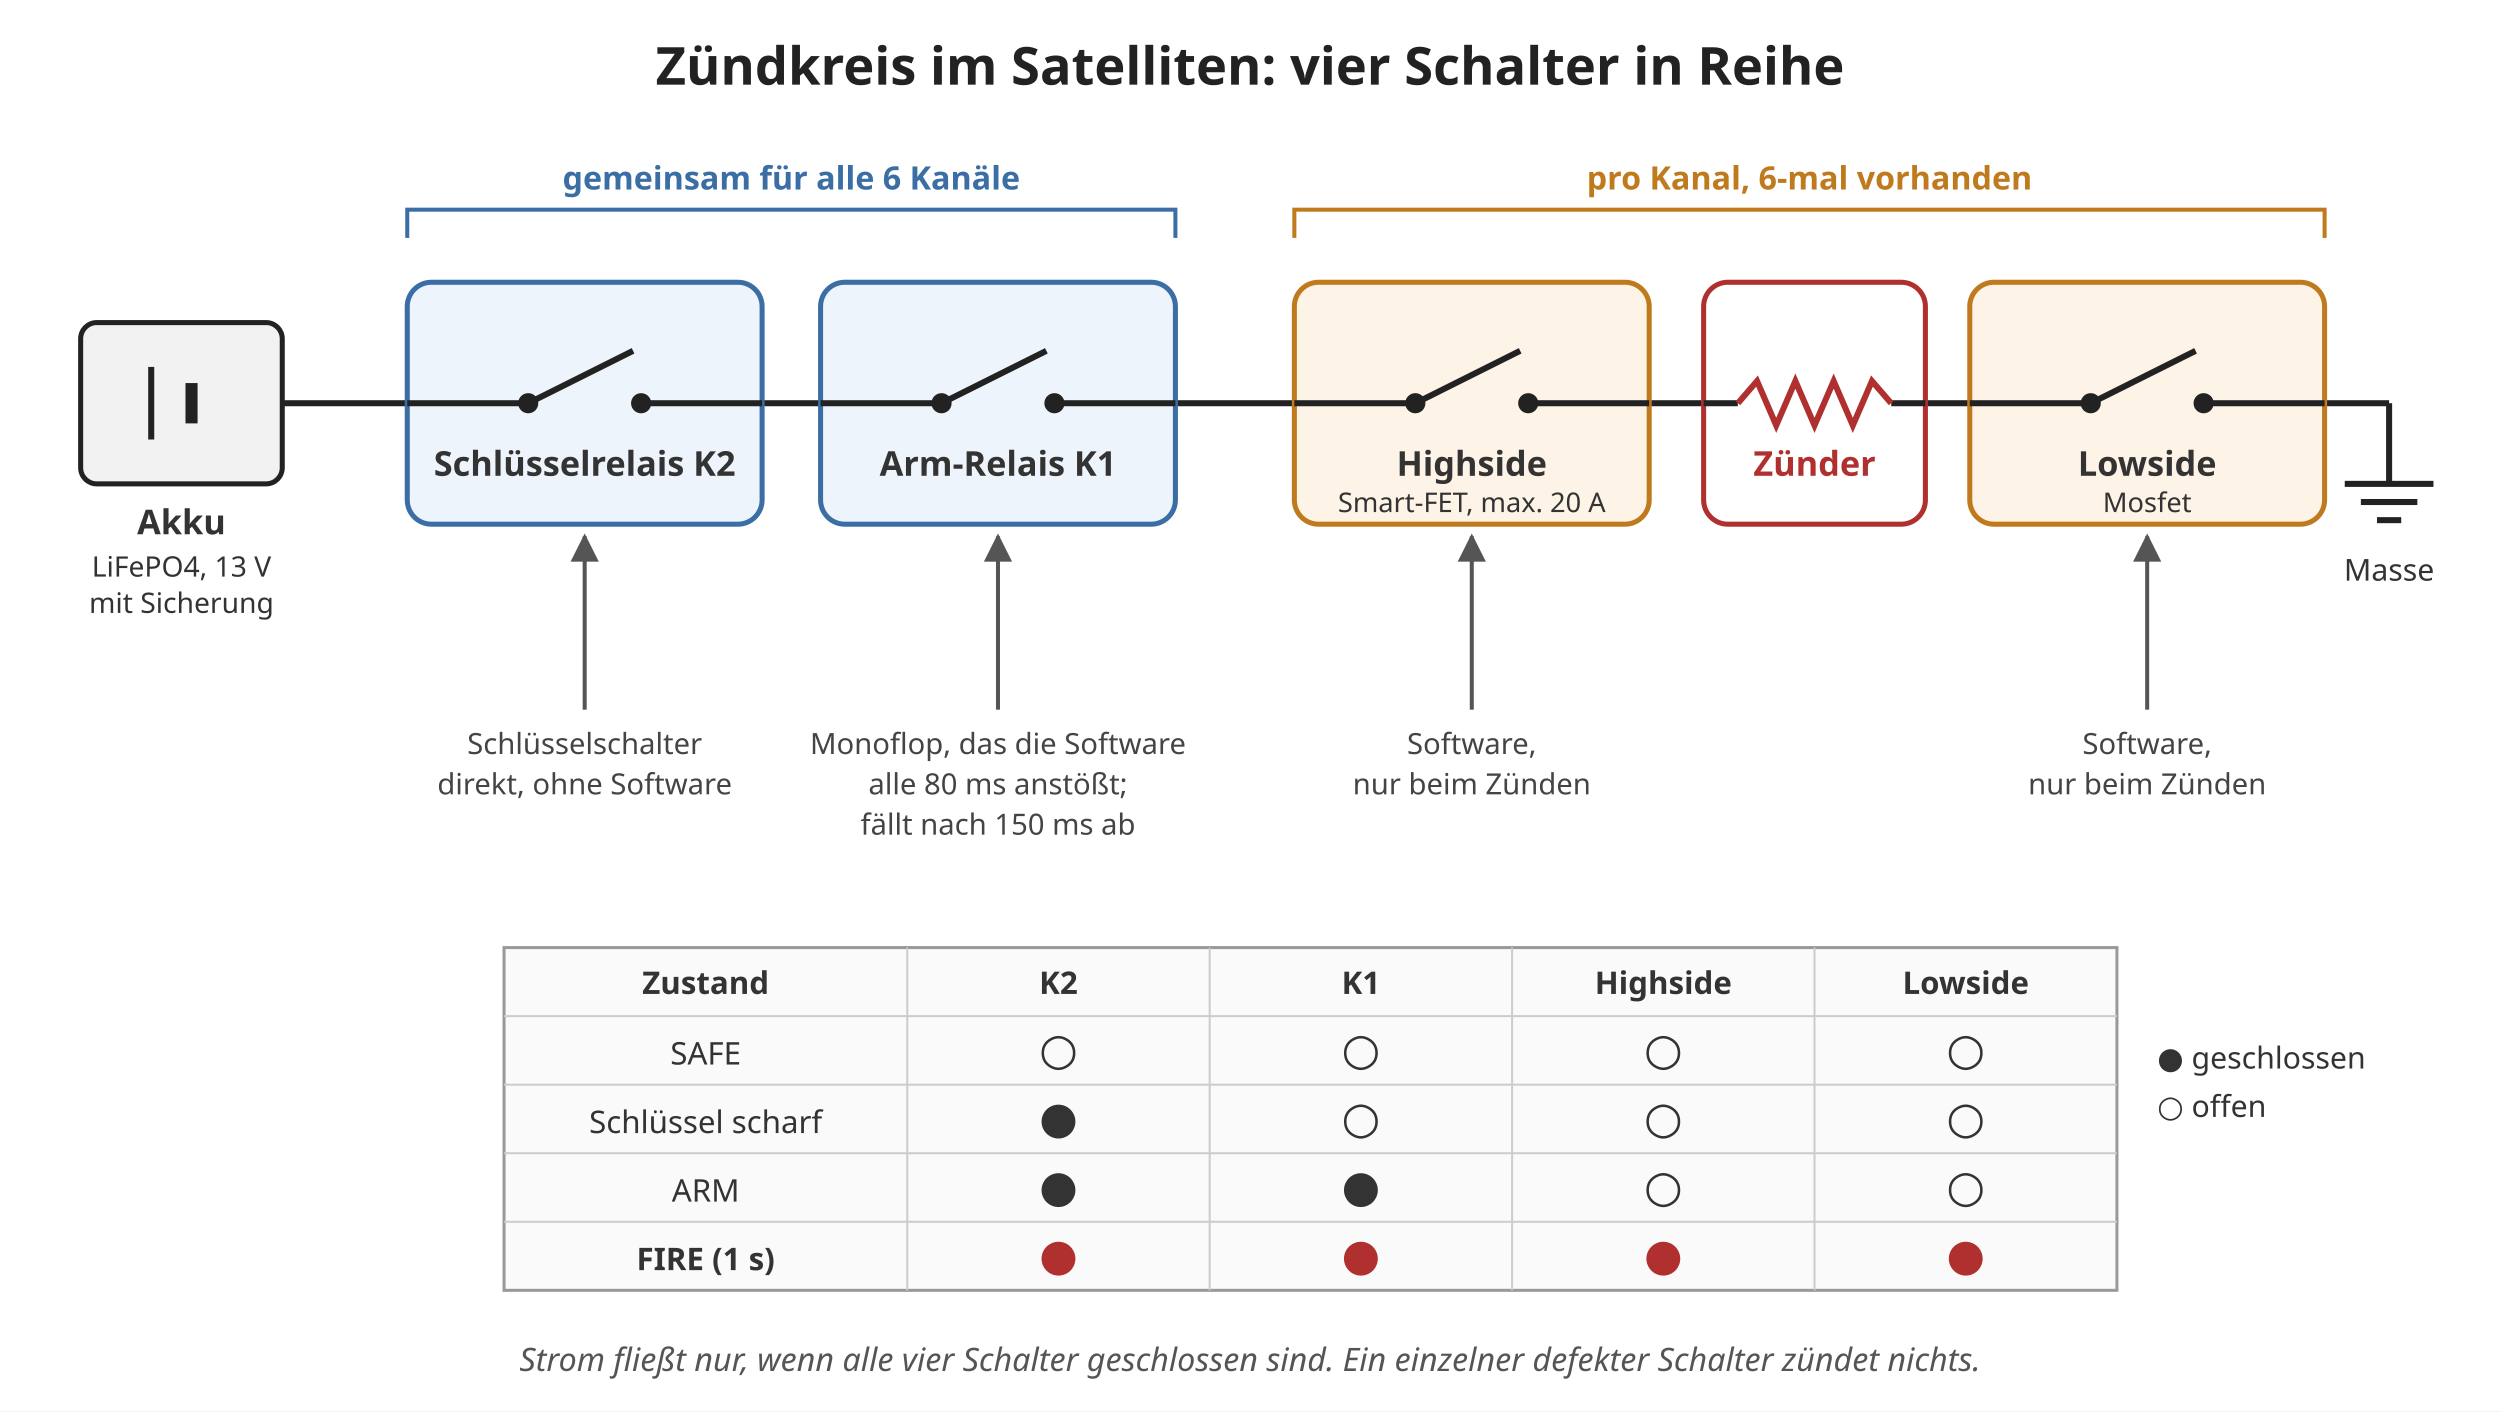
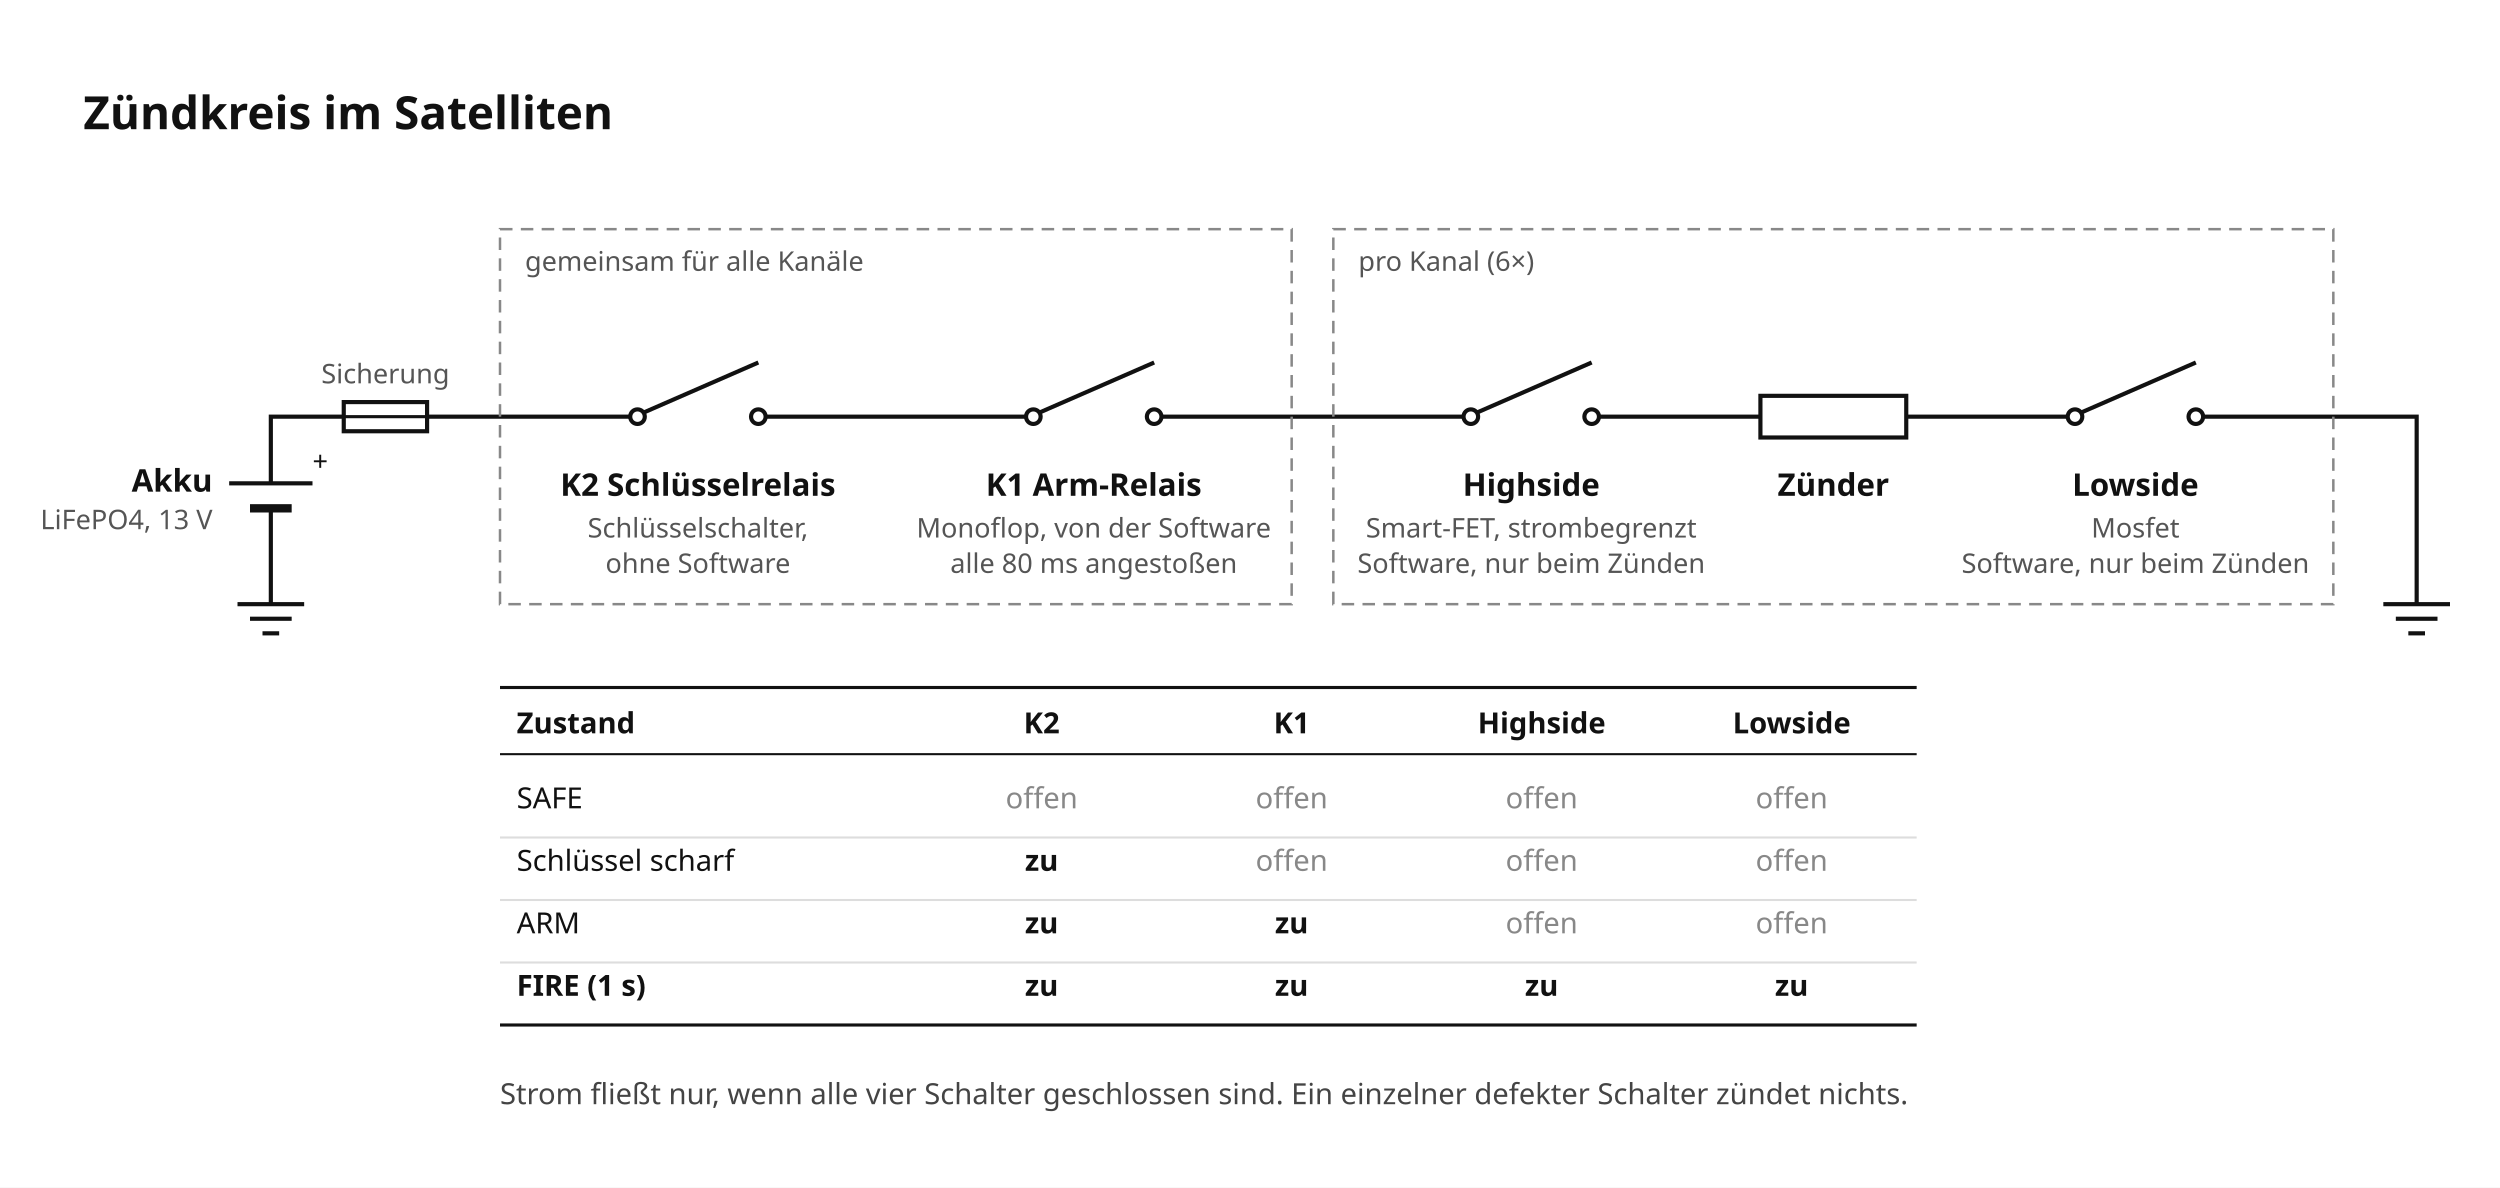
- <svg xmlns="http://www.w3.org/2000/svg" width="1240" height="700" viewBox="0 0 1240 700" font-family="Noto Sans, DejaVu Sans, Arial, sans-serif">
-   <defs>
-     <marker id="ar" viewBox="0 0 10 10" refX="9" refY="5" markerWidth="7" markerHeight="7" orient="auto">
-       <path d="M0,0 L10,5 L0,10 z" fill="#555" />
-     </marker>
-   </defs>
-   <rect width="1240" height="700" fill="#fff" />
-   <text x="620" y="42" font-size="26" font-weight="bold" text-anchor="middle" fill="#222">Zündkreis im Satelliten: vier Schalter in Reihe</text>
-   <line x1="140" y1="200" x2="1185" y2="200" stroke="#222" stroke-width="3" />
-   <rect x="40" y="160" width="100" height="80" rx="8" fill="#f2f2f2" stroke="#222" stroke-width="2.5" />
-   <line x1="75" y1="182" x2="75" y2="218" stroke="#222" stroke-width="3" />
-   <line x1="95" y1="190" x2="95" y2="210" stroke="#222" stroke-width="6" />
-   <text x="90" y="265" font-size="17" text-anchor="middle" font-weight="bold" font-style="normal" fill="#333">Akku</text>
-   <text x="90" y="286" font-size="14" text-anchor="middle" font-weight="normal" font-style="normal" fill="#333">LiFePO4, 13 V</text>
-   <text x="90" y="304" font-size="14" text-anchor="middle" font-weight="normal" font-style="normal" fill="#333">mit Sicherung</text>
-   <rect x="202" y="140" width="176" height="120" rx="12" fill="#eef4fb" stroke="#3a6ea5" stroke-width="2.5" />
-   <line x1="202" y1="200" x2="262" y2="200" stroke="#222" stroke-width="3" />
-   <line x1="318" y1="200" x2="378" y2="200" stroke="#222" stroke-width="3" />
-   <rect x="263" y="188" width="54" height="24" fill="#eef4fb" />
-   <circle cx="262" cy="200" r="5" fill="#222" />
-   <circle cx="318" cy="200" r="5" fill="#222" />
-   <line x1="262" y1="200" x2="314" y2="174" stroke="#222" stroke-width="3" />
-   <text x="290" y="236" font-size="17" text-anchor="middle" font-weight="bold" font-style="normal" fill="#333">Schlüsselrelais K2</text>
-   <text x="290" y="254" font-size="13.5" text-anchor="middle" font-weight="normal" font-style="normal" fill="#333" />
-   <rect x="407" y="140" width="176" height="120" rx="12" fill="#eef4fb" stroke="#3a6ea5" stroke-width="2.5" />
-   <line x1="407" y1="200" x2="467" y2="200" stroke="#222" stroke-width="3" />
-   <line x1="523" y1="200" x2="583" y2="200" stroke="#222" stroke-width="3" />
-   <rect x="468" y="188" width="54" height="24" fill="#eef4fb" />
-   <circle cx="467" cy="200" r="5" fill="#222" />
-   <circle cx="523" cy="200" r="5" fill="#222" />
-   <line x1="467" y1="200" x2="519" y2="174" stroke="#222" stroke-width="3" />
-   <text x="495" y="236" font-size="17" text-anchor="middle" font-weight="bold" font-style="normal" fill="#333">Arm-Relais K1</text>
-   <text x="495" y="254" font-size="13.5" text-anchor="middle" font-weight="normal" font-style="normal" fill="#333" />
-   <rect x="642" y="140" width="176" height="120" rx="12" fill="#fdf3e7" stroke="#c07a1e" stroke-width="2.5" />
-   <line x1="642" y1="200" x2="702" y2="200" stroke="#222" stroke-width="3" />
-   <line x1="758" y1="200" x2="818" y2="200" stroke="#222" stroke-width="3" />
-   <rect x="703" y="188" width="54" height="24" fill="#fdf3e7" />
-   <circle cx="702" cy="200" r="5" fill="#222" />
-   <circle cx="758" cy="200" r="5" fill="#222" />
-   <line x1="702" y1="200" x2="754" y2="174" stroke="#222" stroke-width="3" />
-   <text x="730" y="236" font-size="17" text-anchor="middle" font-weight="bold" font-style="normal" fill="#333">Highside</text>
-   <text x="730" y="254" font-size="13.5" text-anchor="middle" font-weight="normal" font-style="normal" fill="#333">Smart-FET, max. 20 A</text>
-   <rect x="977" y="140" width="176" height="120" rx="12" fill="#fdf3e7" stroke="#c07a1e" stroke-width="2.5" />
-   <line x1="977" y1="200" x2="1037" y2="200" stroke="#222" stroke-width="3" />
-   <line x1="1093" y1="200" x2="1153" y2="200" stroke="#222" stroke-width="3" />
-   <rect x="1038" y="188" width="54" height="24" fill="#fdf3e7" />
-   <circle cx="1037" cy="200" r="5" fill="#222" />
-   <circle cx="1093" cy="200" r="5" fill="#222" />
-   <line x1="1037" y1="200" x2="1089" y2="174" stroke="#222" stroke-width="3" />
-   <text x="1065" y="236" font-size="17" text-anchor="middle" font-weight="bold" font-style="normal" fill="#333">Lowside</text>
-   <text x="1065" y="254" font-size="13.5" text-anchor="middle" font-weight="normal" font-style="normal" fill="#333">Mosfet</text>
-   <rect x="845" y="140" width="110" height="120" rx="12" fill="#fff" stroke="#b03030" stroke-width="2.5" />
-   <line x1="845" y1="200" x2="862" y2="200" stroke="#222" stroke-width="3" />
-   <line x1="938" y1="200" x2="955" y2="200" stroke="#222" stroke-width="3" />
-   <rect x="862" y="188" width="76" height="24" fill="#fff" />
-   <polyline points="862.0,200 871.5,189 881.0,211 890.5,189 900.0,211 909.5,189 919.0,211 928.5,189 938.0,200" fill="none" stroke="#b03030" stroke-width="3" />
-   <text x="900" y="236" font-size="17" text-anchor="middle" font-weight="bold" font-style="normal" fill="#b03030">Zünder</text>
-   <line x1="1185" y1="200" x2="1185" y2="240" stroke="#222" stroke-width="3" />
-   <line x1="1163.0" y1="240" x2="1207.0" y2="240" stroke="#222" stroke-width="3" />
-   <line x1="1171.0" y1="249" x2="1199.0" y2="249" stroke="#222" stroke-width="3" />
-   <line x1="1179.0" y1="258" x2="1191.0" y2="258" stroke="#222" stroke-width="3" />
-   <text x="1185" y="288" font-size="15" text-anchor="middle" font-weight="normal" font-style="normal" fill="#333">Masse</text>
-   <path d="M202,118 L202,104 L583,104 L583,118" fill="none" stroke="#3a6ea5" stroke-width="2" />
-   <text x="392.5" y="94" font-size="16" text-anchor="middle" font-weight="bold" font-style="normal" fill="#3a6ea5">gemeinsam für alle 6 Kanäle</text>
-   <path d="M642,118 L642,104 L1153,104 L1153,118" fill="none" stroke="#c07a1e" stroke-width="2" />
-   <text x="897.5" y="94" font-size="16" text-anchor="middle" font-weight="bold" font-style="normal" fill="#c07a1e">pro Kanal, 6-mal vorhanden</text>
-   <line x1="290" y1="352" x2="290" y2="266" stroke="#555" stroke-width="2" marker-end="url(#ar)" />
-   <text x="290" y="374" font-size="14.5" text-anchor="middle" font-weight="normal" font-style="normal" fill="#444">Schlüsselschalter</text>
-   <text x="290" y="394" font-size="14.5" text-anchor="middle" font-weight="normal" font-style="normal" fill="#444">direkt, ohne Software</text>
-   <line x1="495" y1="352" x2="495" y2="266" stroke="#555" stroke-width="2" marker-end="url(#ar)" />
-   <text x="495" y="374" font-size="14.5" text-anchor="middle" font-weight="normal" font-style="normal" fill="#444">Monoflop, das die Software</text>
-   <text x="495" y="394" font-size="14.5" text-anchor="middle" font-weight="normal" font-style="normal" fill="#444">alle 80 ms anstößt;</text>
-   <text x="495" y="414" font-size="14.5" text-anchor="middle" font-weight="normal" font-style="normal" fill="#444">fällt nach 150 ms ab</text>
-   <line x1="730" y1="352" x2="730" y2="266" stroke="#555" stroke-width="2" marker-end="url(#ar)" />
-   <text x="730" y="374" font-size="14.5" text-anchor="middle" font-weight="normal" font-style="normal" fill="#444">Software,</text>
-   <text x="730" y="394" font-size="14.5" text-anchor="middle" font-weight="normal" font-style="normal" fill="#444">nur beim Zünden</text>
-   <line x1="1065" y1="352" x2="1065" y2="266" stroke="#555" stroke-width="2" marker-end="url(#ar)" />
-   <text x="1065" y="374" font-size="14.5" text-anchor="middle" font-weight="normal" font-style="normal" fill="#444">Software,</text>
-   <text x="1065" y="394" font-size="14.5" text-anchor="middle" font-weight="normal" font-style="normal" fill="#444">nur beim Zünden</text>
-   <rect x="250" y="470" width="800" height="170" fill="#fafafa" stroke="#999" stroke-width="1.5" />
-   <line x1="250" y1="504" x2="1050" y2="504" stroke="#ccc" />
-   <line x1="250" y1="538" x2="1050" y2="538" stroke="#ccc" />
-   <line x1="250" y1="572" x2="1050" y2="572" stroke="#ccc" />
-   <line x1="250" y1="606" x2="1050" y2="606" stroke="#ccc" />
-   <text x="350.0" y="493" font-size="15.5" text-anchor="middle" font-weight="bold" font-style="normal" fill="#333">Zustand</text>
-   <text x="350.0" y="528" font-size="15.5" text-anchor="middle" font-weight="normal" font-style="normal" fill="#333">SAFE</text>
-   <text x="350.0" y="562" font-size="15.5" text-anchor="middle" font-weight="normal" font-style="normal" fill="#333">Schlüssel scharf</text>
-   <text x="350.0" y="596" font-size="15.5" text-anchor="middle" font-weight="normal" font-style="normal" fill="#333">ARM</text>
-   <text x="350.0" y="630" font-size="15.5" text-anchor="middle" font-weight="bold" font-style="normal" fill="#333">FIRE (1 s)</text>
-   <line x1="450" y1="470" x2="450" y2="640" stroke="#ccc" />
-   <text x="525.0" y="493" font-size="15.5" text-anchor="middle" font-weight="bold" font-style="normal" fill="#333">K2</text>
-   <text x="525.0" y="528" font-size="22" text-anchor="middle" font-weight="normal" font-style="normal" fill="#333">○</text>
-   <text x="525.0" y="562" font-size="22" text-anchor="middle" font-weight="normal" font-style="normal" fill="#333">●</text>
-   <text x="525.0" y="596" font-size="22" text-anchor="middle" font-weight="normal" font-style="normal" fill="#333">●</text>
-   <text x="525.0" y="630" font-size="22" text-anchor="middle" font-weight="normal" font-style="normal" fill="#b03030">●</text>
-   <line x1="600" y1="470" x2="600" y2="640" stroke="#ccc" />
-   <text x="675.0" y="493" font-size="15.5" text-anchor="middle" font-weight="bold" font-style="normal" fill="#333">K1</text>
-   <text x="675.0" y="528" font-size="22" text-anchor="middle" font-weight="normal" font-style="normal" fill="#333">○</text>
-   <text x="675.0" y="562" font-size="22" text-anchor="middle" font-weight="normal" font-style="normal" fill="#333">○</text>
-   <text x="675.0" y="596" font-size="22" text-anchor="middle" font-weight="normal" font-style="normal" fill="#333">●</text>
-   <text x="675.0" y="630" font-size="22" text-anchor="middle" font-weight="normal" font-style="normal" fill="#b03030">●</text>
-   <line x1="750" y1="470" x2="750" y2="640" stroke="#ccc" />
-   <text x="825.0" y="493" font-size="15.5" text-anchor="middle" font-weight="bold" font-style="normal" fill="#333">Highside</text>
-   <text x="825.0" y="528" font-size="22" text-anchor="middle" font-weight="normal" font-style="normal" fill="#333">○</text>
-   <text x="825.0" y="562" font-size="22" text-anchor="middle" font-weight="normal" font-style="normal" fill="#333">○</text>
-   <text x="825.0" y="596" font-size="22" text-anchor="middle" font-weight="normal" font-style="normal" fill="#333">○</text>
-   <text x="825.0" y="630" font-size="22" text-anchor="middle" font-weight="normal" font-style="normal" fill="#b03030">●</text>
-   <line x1="900" y1="470" x2="900" y2="640" stroke="#ccc" />
-   <text x="975.0" y="493" font-size="15.5" text-anchor="middle" font-weight="bold" font-style="normal" fill="#333">Lowside</text>
-   <text x="975.0" y="528" font-size="22" text-anchor="middle" font-weight="normal" font-style="normal" fill="#333">○</text>
-   <text x="975.0" y="562" font-size="22" text-anchor="middle" font-weight="normal" font-style="normal" fill="#333">○</text>
-   <text x="975.0" y="596" font-size="22" text-anchor="middle" font-weight="normal" font-style="normal" fill="#333">○</text>
-   <text x="975.0" y="630" font-size="22" text-anchor="middle" font-weight="normal" font-style="normal" fill="#b03030">●</text>
-   <text x="1070" y="530" font-size="15" text-anchor="start" font-weight="normal" font-style="normal" fill="#333">● geschlossen</text>
-   <text x="1070" y="554" font-size="15" text-anchor="start" font-weight="normal" font-style="normal" fill="#333">○ offen</text>
-   <text x="620" y="680" font-size="16" text-anchor="middle" font-weight="normal" font-style="italic" fill="#555">Strom fließt nur, wenn alle vier Schalter geschlossen sind. Ein einzelner defekter Schalter zündet nichts.</text>
+ <svg xmlns="http://www.w3.org/2000/svg" width="1200" height="570" viewBox="0 0 1200 570" font-family="Noto Sans, DejaVu Sans, Arial, sans-serif" fill="#111">
+   <rect width="1200" height="570" fill="#fff" />
+   <text x="40" y="62" font-size="22" font-weight="600">Zündkreis im Satelliten</text>
+   <g stroke="#111" stroke-width="2" fill="none">
+     <path d="M130,232 V200 H165 M205,200 H306 M364,200 H496 M554,200 H706 M764,200 H845 M915,200 H996 M1054,200 H1160 V290" />
+     <path d="M130,244 V290" />
+   </g>
+   <g stroke="#111" fill="none">
+     <line x1="110" y1="232" x2="150" y2="232" stroke-width="2" />
+     <line x1="120" y1="244" x2="140" y2="244" stroke-width="4" />
+   </g>
+   <text x="150" y="226" font-size="13">+</text>
+   <text x="102" y="236" font-size="15" font-weight="600" text-anchor="end">Akku</text>
+   <text x="102" y="254" font-size="13" fill="#555" text-anchor="end">LiFePO4, 13 V</text>
+   <rect x="165" y="193" width="40" height="14" fill="#fff" stroke="#111" stroke-width="2" />
+   <line x1="165" y1="200" x2="205" y2="200" stroke="#111" stroke-width="1.5" />
+   <text x="185" y="184" font-size="13" fill="#555" text-anchor="middle">Sicherung</text>
+   <g stroke="#111" stroke-width="2">
+     <line x1="114" y1="290" x2="146" y2="290" />
+     <line x1="120" y1="297" x2="140" y2="297" />
+     <line x1="126" y1="304" x2="134" y2="304" />
+     <line x1="1144" y1="290" x2="1176" y2="290" />
+     <line x1="1150" y1="297" x2="1170" y2="297" />
+     <line x1="1156" y1="304" x2="1164" y2="304" />
+   </g>
+   <g fill="none" stroke="#888" stroke-width="1.2" stroke-dasharray="6 4">
+     <rect x="240" y="110" width="380" height="180" />
+     <rect x="640" y="110" width="480" height="180" />
+   </g>
+   <text x="252" y="130" font-size="13" fill="#555">gemeinsam für alle Kanäle</text>
+   <text x="652" y="130" font-size="13" fill="#555">pro Kanal (6×)</text>
+   <g stroke="#111" stroke-width="2">
+     <line x1="309" y1="198" x2="364" y2="174" />
+     <line x1="499" y1="198" x2="554" y2="174" />
+     <line x1="709" y1="198" x2="764" y2="174" />
+     <line x1="999" y1="198" x2="1054" y2="174" />
+   </g>
+   <g fill="#fff" stroke="#111" stroke-width="2">
+     <circle cx="306" cy="200" r="3.5" />
+     <circle cx="364" cy="200" r="3.5" />
+     <circle cx="496" cy="200" r="3.5" />
+     <circle cx="554" cy="200" r="3.5" />
+     <circle cx="706" cy="200" r="3.5" />
+     <circle cx="764" cy="200" r="3.5" />
+     <circle cx="996" cy="200" r="3.5" />
+     <circle cx="1054" cy="200" r="3.5" />
+   </g>
+   <rect x="845" y="190" width="70" height="20" fill="#fff" stroke="#111" stroke-width="2" />
+   <g font-size="15" font-weight="600" text-anchor="middle">
+     <text x="335" y="238">K2 Schlüsselrelais</text>
+     <text x="525" y="238">K1 Arm-Relais</text>
+     <text x="735" y="238">Highside</text>
+     <text x="880" y="238">Zünder</text>
+     <text x="1025" y="238">Lowside</text>
+   </g>
+   <g font-size="13" fill="#555" text-anchor="middle">
+     <text x="335" y="258">Schlüsselschalter,</text>
+     <text x="335" y="275">ohne Software</text>
+     <text x="525" y="258">Monoflop, von der Software</text>
+     <text x="525" y="275">alle 80 ms angestoßen</text>
+     <text x="735" y="258">Smart-FET, strombegrenzt</text>
+     <text x="735" y="275">Software, nur beim Zünden</text>
+     <text x="1025" y="258">Mosfet</text>
+     <text x="1025" y="275">Software, nur beim Zünden</text>
+   </g>
+   <g stroke="#111">
+     <line x1="240" y1="330" x2="920" y2="330" stroke-width="1.5" />
+     <line x1="240" y1="362" x2="920" y2="362" stroke-width="1" />
+     <line x1="240" y1="492" x2="920" y2="492" stroke-width="1.5" />
+   </g>
+   <g stroke="#ddd" stroke-width="1">
+     <line x1="240" y1="402" x2="920" y2="402" />
+     <line x1="240" y1="432" x2="920" y2="432" />
+     <line x1="240" y1="462" x2="920" y2="462" />
+   </g>
+   <g font-size="14" font-weight="600">
+     <text x="248" y="352">Zustand</text>
+     <g text-anchor="middle">
+       <text x="500" y="352">K2</text>
+       <text x="620" y="352">K1</text>
+       <text x="740" y="352">Highside</text>
+       <text x="860" y="352">Lowside</text>
+     </g>
+   </g>
+   <g font-size="14">
+     <text x="248" y="388">SAFE</text>
+     <text x="248" y="418">Schlüssel scharf</text>
+     <text x="248" y="448">ARM</text>
+     <text x="248" y="478" font-weight="600">FIRE (1 s)</text>
+   </g>
+   <g font-size="14" text-anchor="middle">
+     <g fill="#888">
+       <text x="500" y="388">offen</text>
+       <text x="620" y="388">offen</text>
+       <text x="740" y="388">offen</text>
+       <text x="860" y="388">offen</text>
+     </g>
+     <text x="500" y="418" font-weight="600">zu</text>
+     <g fill="#888">
+       <text x="620" y="418">offen</text>
+       <text x="740" y="418">offen</text>
+       <text x="860" y="418">offen</text>
+     </g>
+     <text x="500" y="448" font-weight="600">zu</text>
+     <text x="620" y="448" font-weight="600">zu</text>
+     <g fill="#888">
+       <text x="740" y="448">offen</text>
+       <text x="860" y="448">offen</text>
+     </g>
+     <g font-weight="600">
+       <text x="500" y="478">zu</text>
+       <text x="620" y="478">zu</text>
+       <text x="740" y="478">zu</text>
+       <text x="860" y="478">zu</text>
+     </g>
+   </g>
+   <text x="240" y="530" font-size="14" fill="#444">Strom fließt nur, wenn alle vier Schalter geschlossen sind. Ein einzelner defekter Schalter zündet nichts.</text>
</svg>
